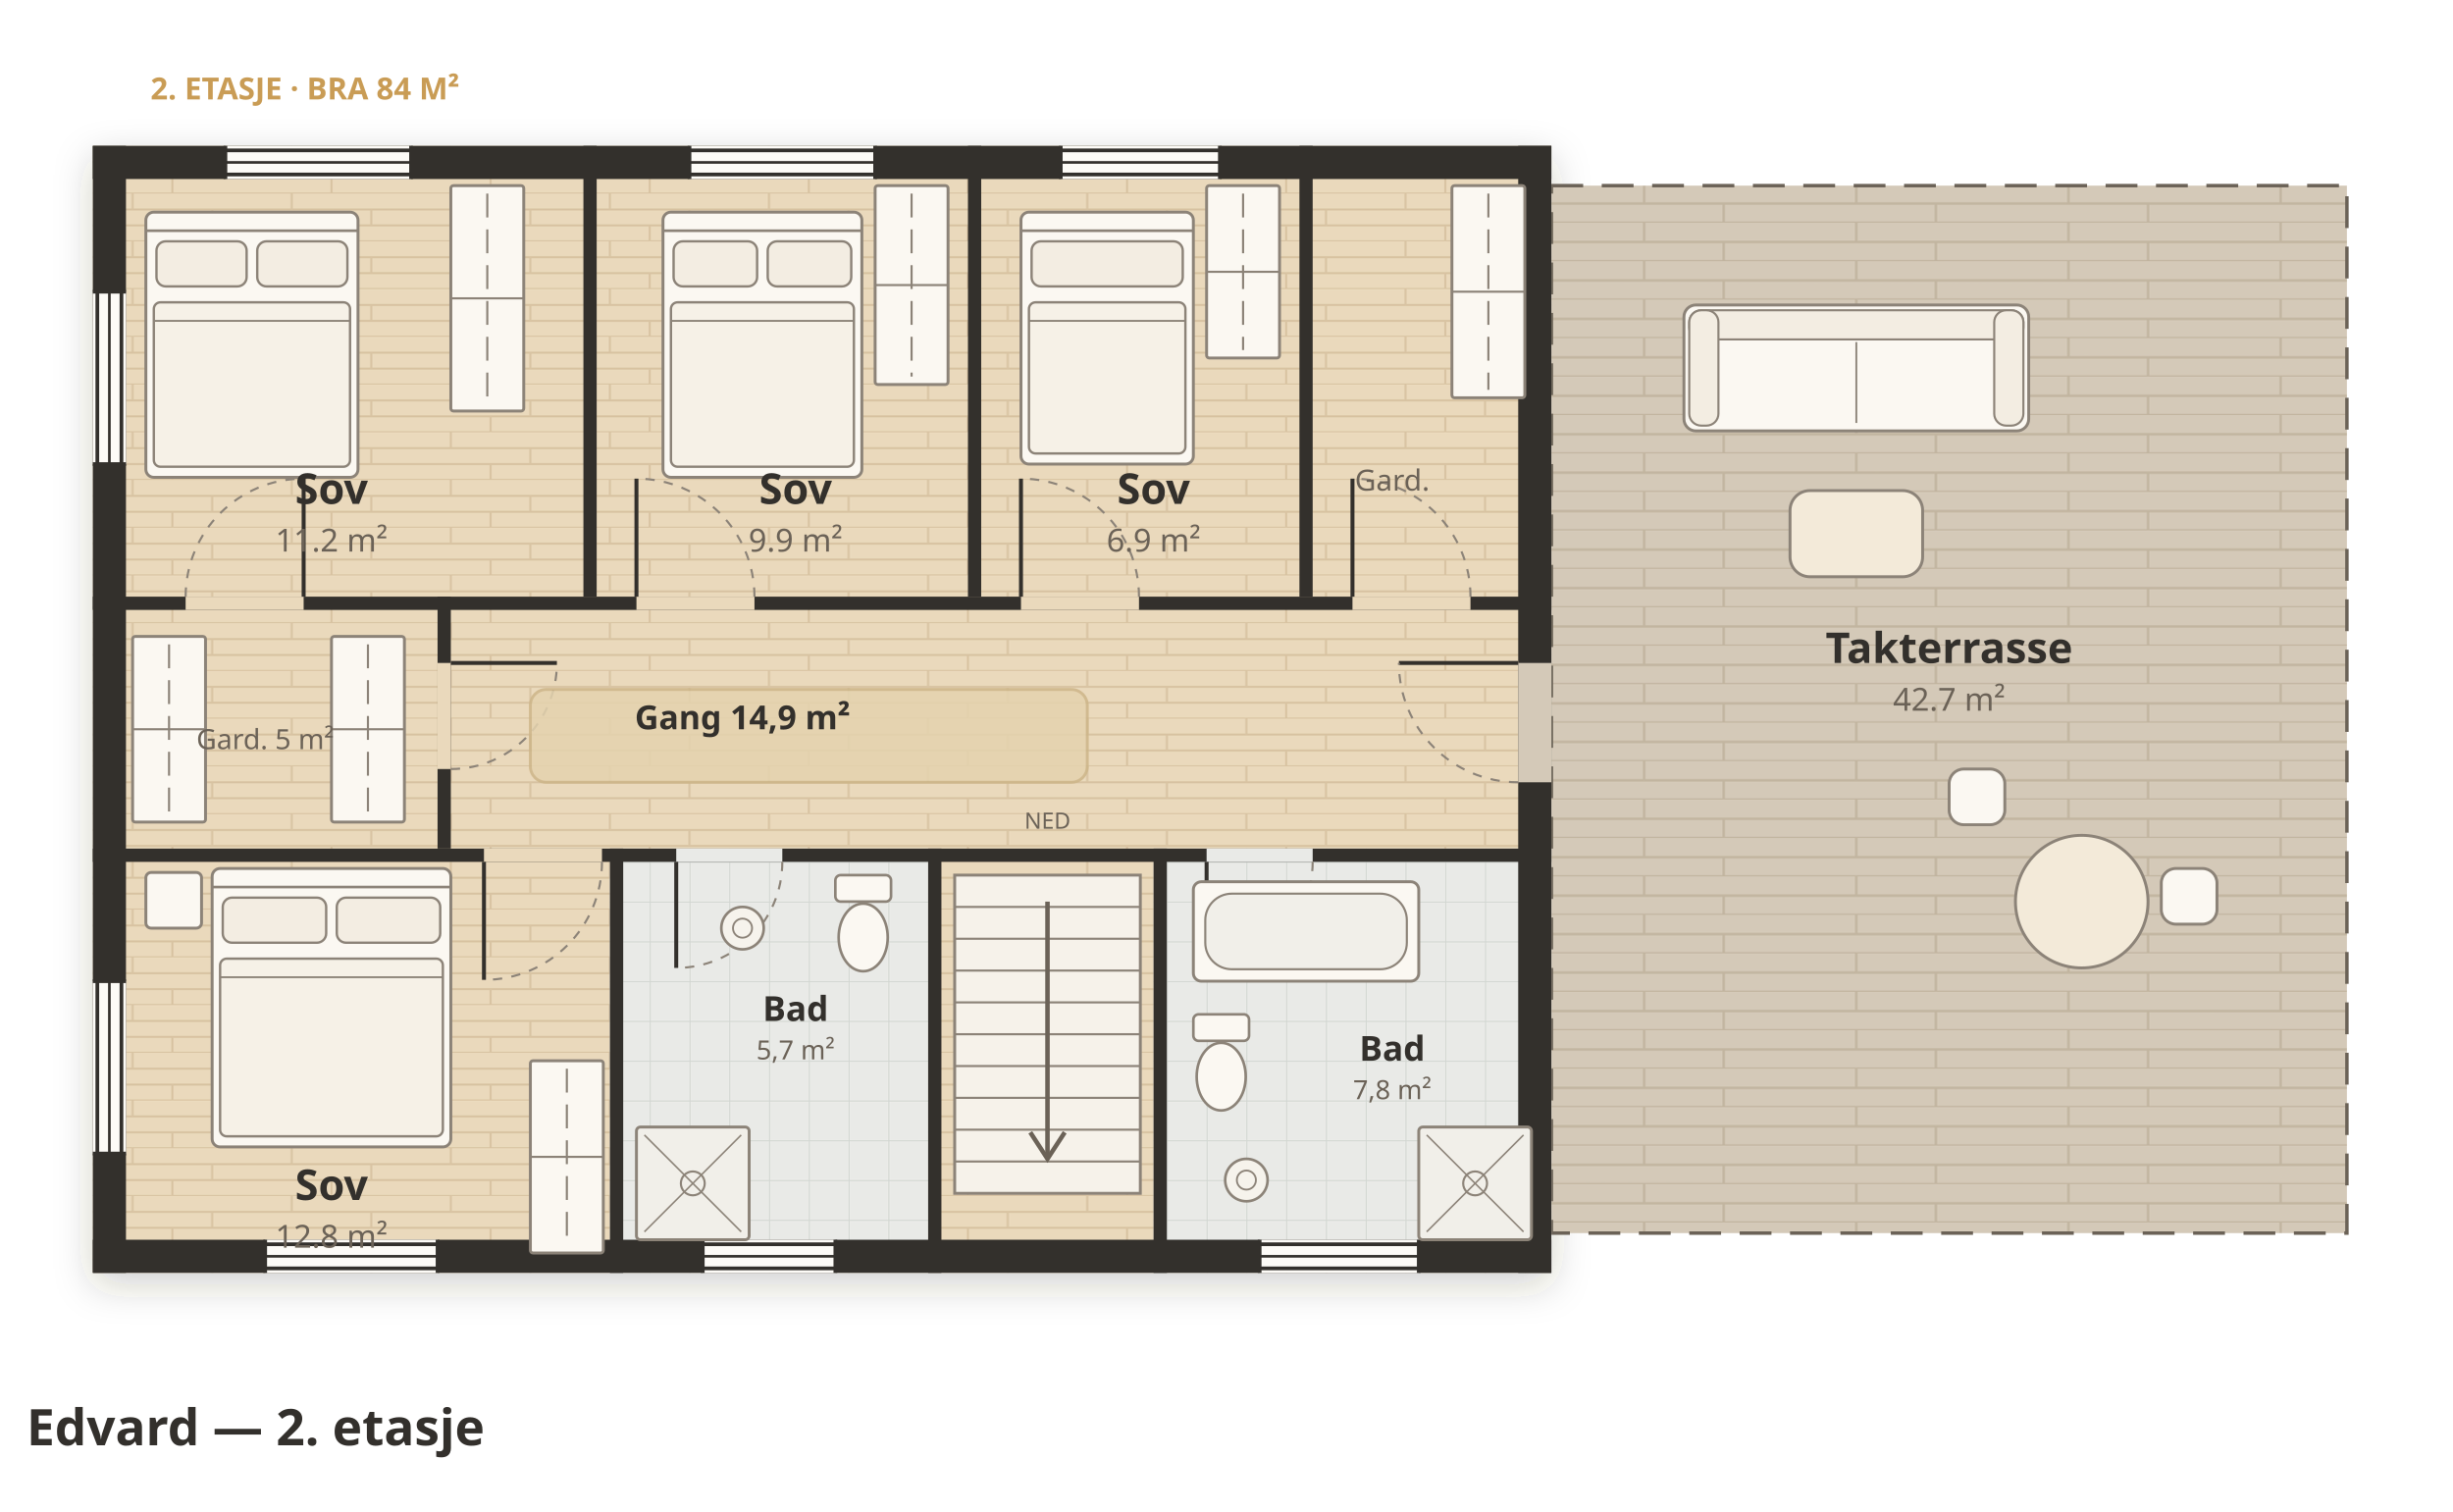
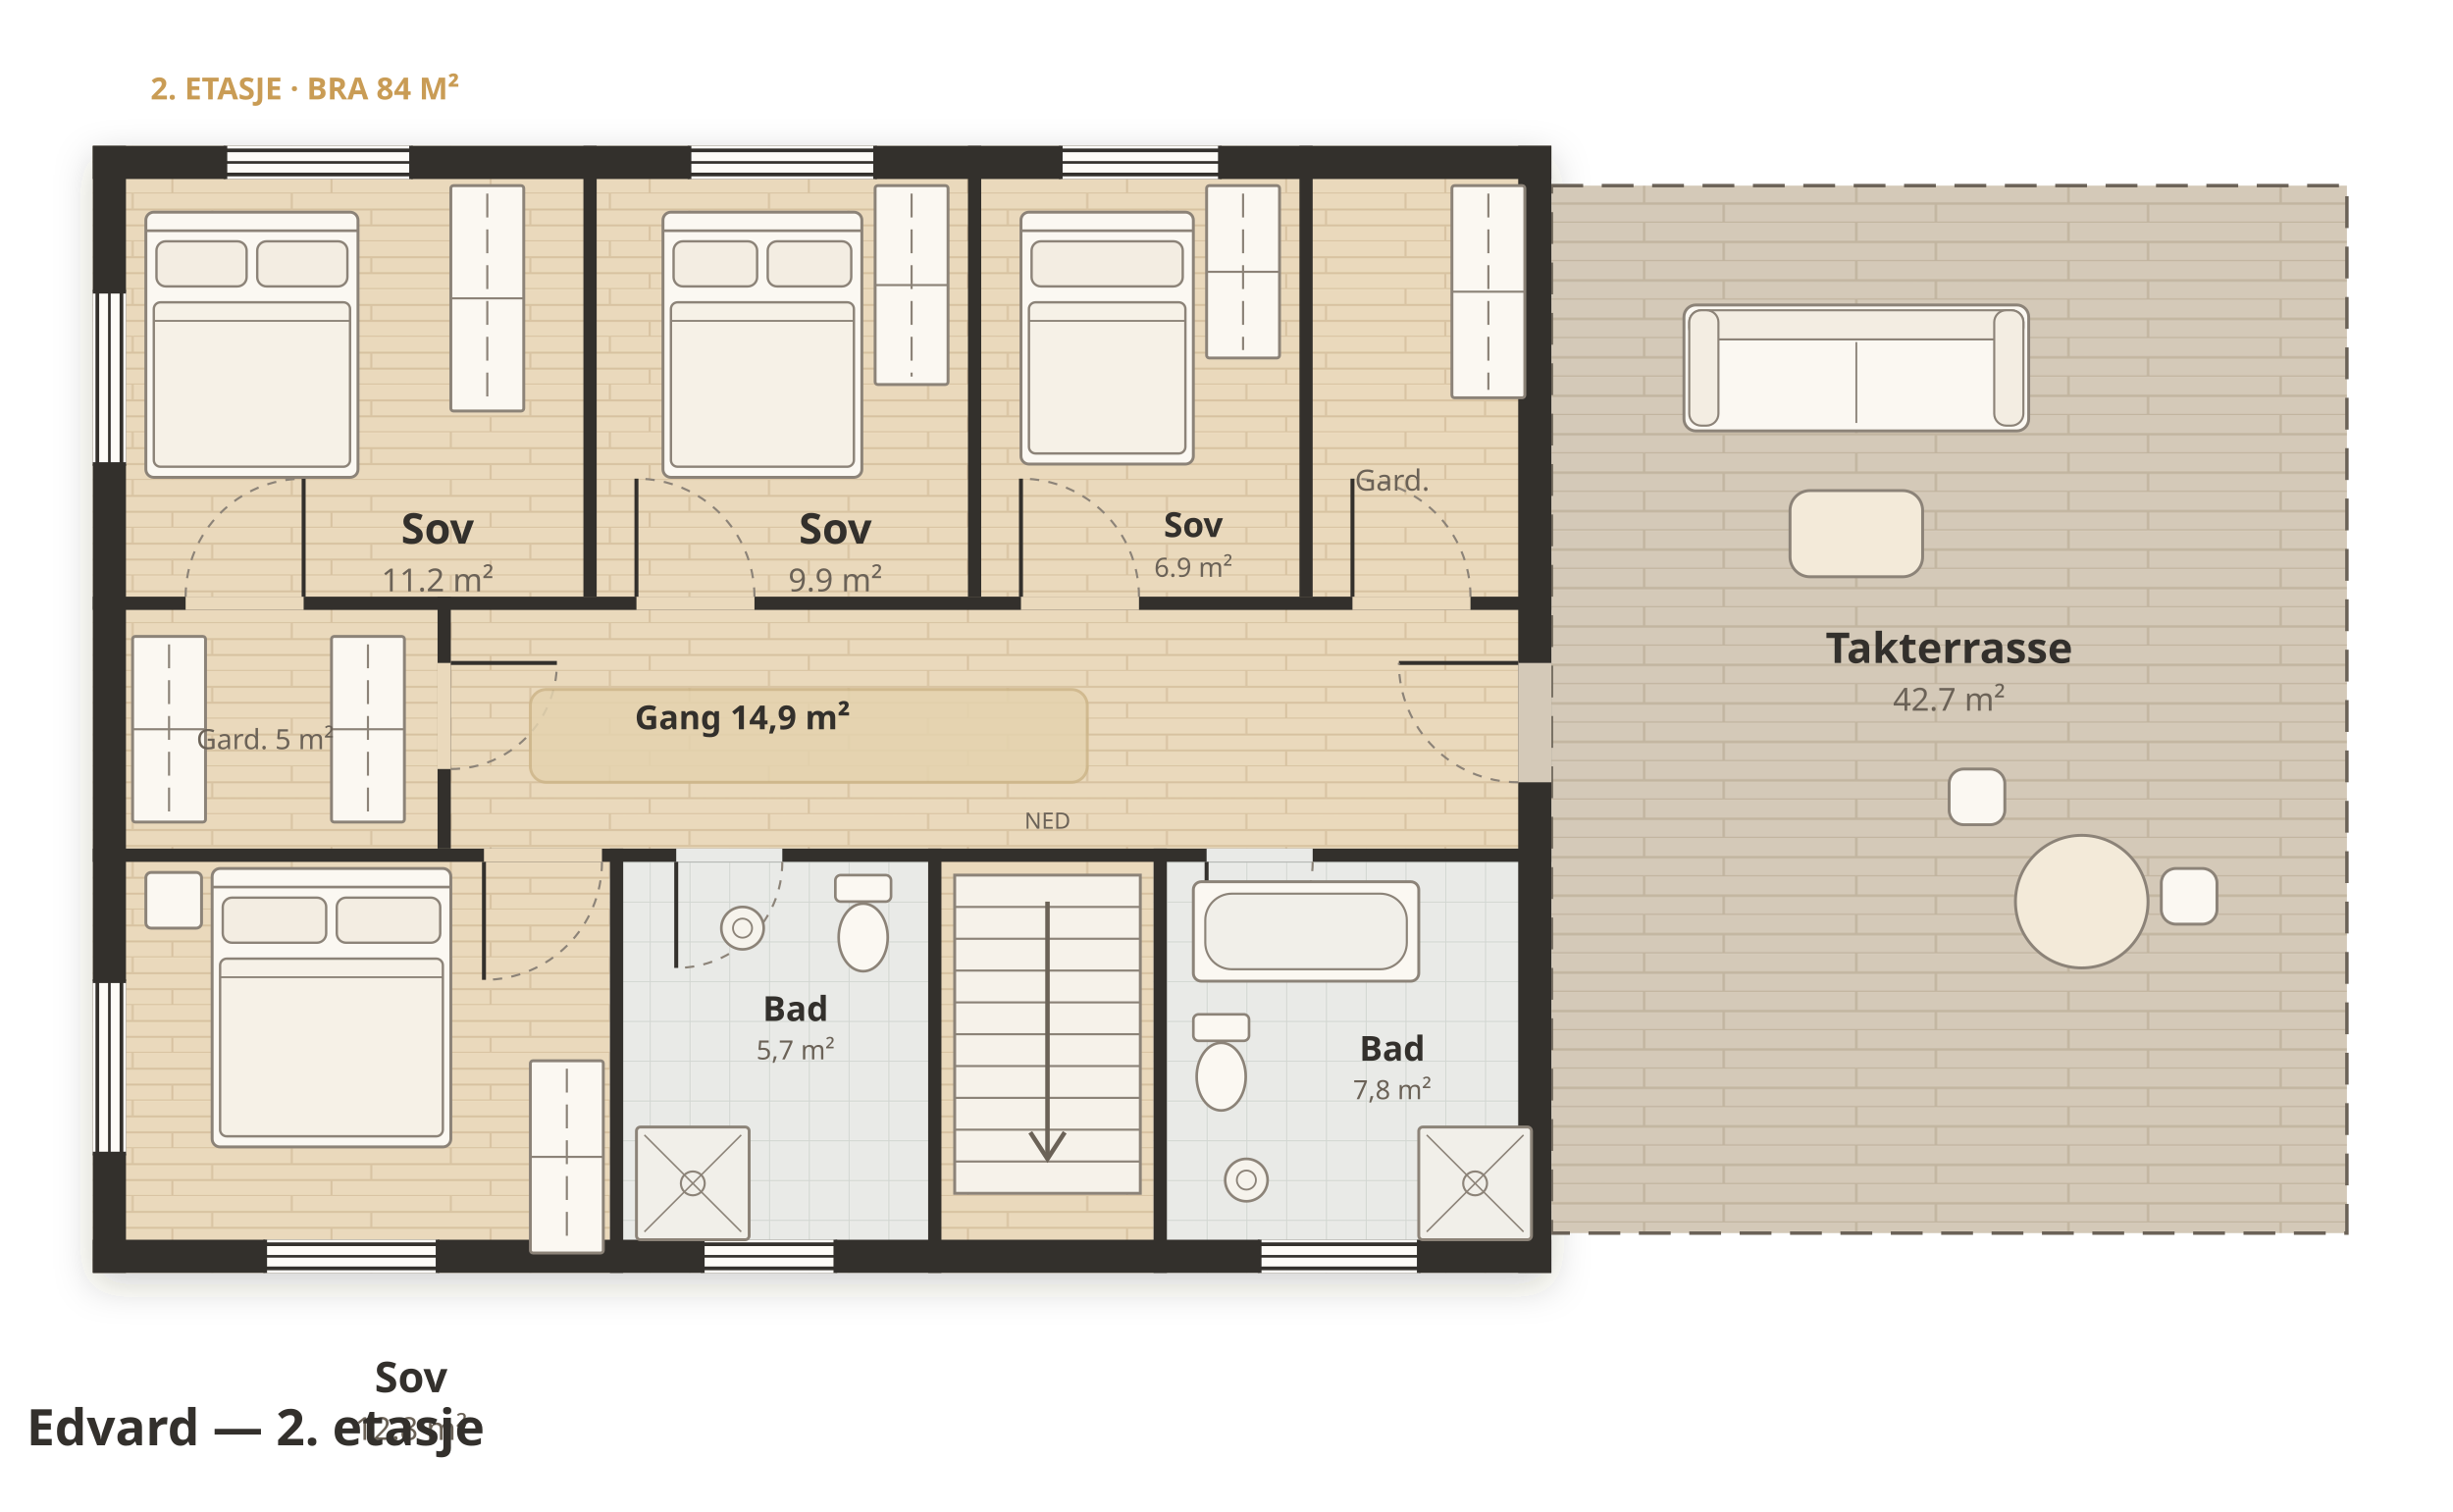
<svg xmlns="http://www.w3.org/2000/svg" viewBox="-700 -1100 18500 11400" font-family="Poppins, Segoe UI, sans-serif">
  <defs>
    <pattern id="parkett" width="1200" height="360" patternUnits="userSpaceOnUse">
      <rect width="1200" height="360" fill="#EAD9BC" />
      <line x1="0" y1="120" x2="1200" y2="120" stroke="#D9C4A3" stroke-width="16" />
      <line x1="0" y1="240" x2="1200" y2="240" stroke="#D9C4A3" stroke-width="16" />
      <line x1="0" y1="360" x2="1200" y2="360" stroke="#D9C4A3" stroke-width="16" />
      <line x1="300" y1="0" x2="300" y2="120" stroke="#D9C4A3" stroke-width="16" />
      <line x1="900" y1="120" x2="900" y2="240" stroke="#D9C4A3" stroke-width="16" />
      <line x1="600" y1="240" x2="600" y2="360" stroke="#D9C4A3" stroke-width="16" />
    </pattern>
    <pattern id="flis" width="300" height="300" patternUnits="userSpaceOnUse">
      <rect width="300" height="300" fill="#E9EAE7" />
      <path d="M 300 0 L 0 0 0 300" fill="none" stroke="#D2D6D2" stroke-width="14" />
    </pattern>
    <pattern id="dekke" width="1600" height="290" patternUnits="userSpaceOnUse">
      <rect width="1600" height="290" fill="#D4C9B8" />
      <line x1="0" y1="145" x2="1600" y2="145" stroke="#C2B5A0" stroke-width="18" />
      <line x1="0" y1="290" x2="1600" y2="290" stroke="#C2B5A0" stroke-width="18" />
      <line x1="500" y1="0" x2="500" y2="145" stroke="#C2B5A0" stroke-width="18" />
      <line x1="1100" y1="145" x2="1100" y2="290" stroke="#C2B5A0" stroke-width="18" />
    </pattern>
    <pattern id="betong" width="900" height="900" patternUnits="userSpaceOnUse">
      <rect width="900" height="900" fill="#DDDAD3" />
      <circle cx="200" cy="260" r="26" fill="#CBC7BD" />
      <circle cx="640" cy="150" r="20" fill="#CBC7BD" />
      <circle cx="470" cy="560" r="30" fill="#CBC7BD" />
      <circle cx="760" cy="740" r="22" fill="#CBC7BD" />
      <circle cx="130" cy="760" r="18" fill="#CBC7BD" />
    </pattern>
    <filter id="skygge" x="-8%" y="-8%" width="116%" height="116%">
      <feDropShadow dx="0" dy="90" stdDeviation="140" flood-color="#33302C" flood-opacity="0.22" />
    </filter>
  </defs>
  <path d="M 0 0 H 11000 V 8500 H 0 Z" fill="#FDFBF7" filter="url(#skygge)" />
  <rect x="11000" y="300" width="6000" height="7900" fill="url(#dekke)" stroke="none" stroke-width="0" rx="0" opacity="1" />
  <rect x="11000" y="300" width="6000" height="7900" fill="none" stroke="#6b6257" stroke-width="26" stroke-dasharray="240 140" />
  <rect x="0" y="0" width="11000" height="8500" fill="url(#parkett)" stroke="none" stroke-width="0" rx="0" opacity="1" />
  <rect x="3900" y="5300" width="2400" height="3200" fill="url(#flis)" stroke="none" stroke-width="0" rx="0" opacity="1" />
  <rect x="8000" y="5300" width="3000" height="3200" fill="url(#flis)" stroke="none" stroke-width="0" rx="0" opacity="1" />
  <rect x="0" y="0" width="11000" height="250" fill="#33302C" stroke="none" stroke-width="0" rx="0" opacity="1" />
  <rect x="0" y="0" width="250" height="8500" fill="#33302C" stroke="none" stroke-width="0" rx="0" opacity="1" />
  <rect x="0" y="8250" width="11000" height="250" fill="#33302C" stroke="none" stroke-width="0" rx="0" opacity="1" />
  <rect x="10750" y="0" width="250" height="8500" fill="#33302C" stroke="none" stroke-width="0" rx="0" opacity="1" />
  <rect x="3700" y="0" width="100" height="3400" fill="#33302C" stroke="none" stroke-width="0" rx="0" opacity="1" />
  <rect x="6600" y="0" width="100" height="3400" fill="#33302C" stroke="none" stroke-width="0" rx="0" opacity="1" />
  <rect x="9100" y="0" width="100" height="3400" fill="#33302C" stroke="none" stroke-width="0" rx="0" opacity="1" />
  <rect x="0" y="3400" width="11000" height="100" fill="#33302C" stroke="none" stroke-width="0" rx="0" opacity="1" />
  <rect x="2600" y="3400" width="100" height="1900" fill="#33302C" stroke="none" stroke-width="0" rx="0" opacity="1" />
  <rect x="0" y="5300" width="11000" height="100" fill="#33302C" stroke="none" stroke-width="0" rx="0" opacity="1" />
  <rect x="3900" y="5300" width="100" height="3200" fill="#33302C" stroke="none" stroke-width="0" rx="0" opacity="1" />
  <rect x="6300" y="5300" width="100" height="3200" fill="#33302C" stroke="none" stroke-width="0" rx="0" opacity="1" />
  <rect x="8000" y="5300" width="100" height="3200" fill="#33302C" stroke="none" stroke-width="0" rx="0" opacity="1" />
  <rect x="1000" y="0" width="1400" height="250" fill="#FDFBF7" stroke="none" stroke-width="0" rx="0" opacity="1" />
  <line x1="1000" y1="34" x2="2400" y2="34" stroke="#33302C" stroke-width="28" />
  <line x1="1000" y1="216" x2="2400" y2="216" stroke="#33302C" stroke-width="28" />
  <line x1="1000" y1="125.0" x2="2400" y2="125.0" stroke="#33302C" stroke-width="20" />
  <line x1="1000" y1="0" x2="1000" y2="250" stroke="#33302C" stroke-width="28" />
  <line x1="2400" y1="0" x2="2400" y2="250" stroke="#33302C" stroke-width="28" />
  <rect x="4500" y="0" width="1400" height="250" fill="#FDFBF7" stroke="none" stroke-width="0" rx="0" opacity="1" />
  <line x1="4500" y1="34" x2="5900" y2="34" stroke="#33302C" stroke-width="28" />
  <line x1="4500" y1="216" x2="5900" y2="216" stroke="#33302C" stroke-width="28" />
  <line x1="4500" y1="125.0" x2="5900" y2="125.0" stroke="#33302C" stroke-width="20" />
  <line x1="4500" y1="0" x2="4500" y2="250" stroke="#33302C" stroke-width="28" />
  <line x1="5900" y1="0" x2="5900" y2="250" stroke="#33302C" stroke-width="28" />
  <rect x="7300" y="0" width="1200" height="250" fill="#FDFBF7" stroke="none" stroke-width="0" rx="0" opacity="1" />
  <line x1="7300" y1="34" x2="8500" y2="34" stroke="#33302C" stroke-width="28" />
  <line x1="7300" y1="216" x2="8500" y2="216" stroke="#33302C" stroke-width="28" />
  <line x1="7300" y1="125.0" x2="8500" y2="125.0" stroke="#33302C" stroke-width="20" />
  <line x1="7300" y1="0" x2="7300" y2="250" stroke="#33302C" stroke-width="28" />
  <line x1="8500" y1="0" x2="8500" y2="250" stroke="#33302C" stroke-width="28" />
  <rect x="0" y="1100" width="250" height="1300" fill="#FDFBF7" stroke="none" stroke-width="0" rx="0" opacity="1" />
  <line x1="34" y1="1100" x2="34" y2="2400" stroke="#33302C" stroke-width="28" />
  <line x1="216" y1="1100" x2="216" y2="2400" stroke="#33302C" stroke-width="28" />
  <line x1="125.0" y1="1100" x2="125.0" y2="2400" stroke="#33302C" stroke-width="20" />
  <line x1="0" y1="1100" x2="250" y2="1100" stroke="#33302C" stroke-width="28" />
  <line x1="0" y1="2400" x2="250" y2="2400" stroke="#33302C" stroke-width="28" />
  <rect x="0" y="6300" width="250" height="1300" fill="#FDFBF7" stroke="none" stroke-width="0" rx="0" opacity="1" />
  <line x1="34" y1="6300" x2="34" y2="7600" stroke="#33302C" stroke-width="28" />
  <line x1="216" y1="6300" x2="216" y2="7600" stroke="#33302C" stroke-width="28" />
  <line x1="125.0" y1="6300" x2="125.0" y2="7600" stroke="#33302C" stroke-width="20" />
  <line x1="0" y1="6300" x2="250" y2="6300" stroke="#33302C" stroke-width="28" />
  <line x1="0" y1="7600" x2="250" y2="7600" stroke="#33302C" stroke-width="28" />
  <rect x="1300" y="8250" width="1300" height="250" fill="#FDFBF7" stroke="none" stroke-width="0" rx="0" opacity="1" />
  <line x1="1300" y1="8284" x2="2600" y2="8284" stroke="#33302C" stroke-width="28" />
  <line x1="1300" y1="8466" x2="2600" y2="8466" stroke="#33302C" stroke-width="28" />
  <line x1="1300" y1="8375.0" x2="2600" y2="8375.0" stroke="#33302C" stroke-width="20" />
  <line x1="1300" y1="8250" x2="1300" y2="8500" stroke="#33302C" stroke-width="28" />
  <line x1="2600" y1="8250" x2="2600" y2="8500" stroke="#33302C" stroke-width="28" />
  <rect x="4600" y="8250" width="1000" height="250" fill="#FDFBF7" stroke="none" stroke-width="0" rx="0" opacity="1" />
  <line x1="4600" y1="8284" x2="5600" y2="8284" stroke="#33302C" stroke-width="28" />
  <line x1="4600" y1="8466" x2="5600" y2="8466" stroke="#33302C" stroke-width="28" />
  <line x1="4600" y1="8375.0" x2="5600" y2="8375.0" stroke="#33302C" stroke-width="20" />
  <line x1="4600" y1="8250" x2="4600" y2="8500" stroke="#33302C" stroke-width="28" />
  <line x1="5600" y1="8250" x2="5600" y2="8500" stroke="#33302C" stroke-width="28" />
  <rect x="8800" y="8250" width="1200" height="250" fill="#FDFBF7" stroke="none" stroke-width="0" rx="0" opacity="1" />
  <line x1="8800" y1="8284" x2="10000" y2="8284" stroke="#33302C" stroke-width="28" />
  <line x1="8800" y1="8466" x2="10000" y2="8466" stroke="#33302C" stroke-width="28" />
  <line x1="8800" y1="8375.0" x2="10000" y2="8375.0" stroke="#33302C" stroke-width="20" />
  <line x1="8800" y1="8250" x2="8800" y2="8500" stroke="#33302C" stroke-width="28" />
  <line x1="10000" y1="8250" x2="10000" y2="8500" stroke="#33302C" stroke-width="28" />
  <rect x="700" y="3400" width="890" height="100" fill="#EAD9BC" stroke="none" stroke-width="0" rx="0" opacity="1" />
  <path d="M 1590 3400 L 1590 2510" stroke="#33302C" stroke-width="30" fill="none" />
  <path d="M 700 3400 A 890 890 0 0 1 1590 2510" stroke="#8C8378" stroke-width="16" fill="none" stroke-dasharray="70 70" />
  <rect x="4100" y="3400" width="890" height="100" fill="#EAD9BC" stroke="none" stroke-width="0" rx="0" opacity="1" />
  <path d="M 4100 3400 L 4100 2510" stroke="#33302C" stroke-width="30" fill="none" />
  <path d="M 4990 3400 A 890 890 0 0 0 4100 2510" stroke="#8C8378" stroke-width="16" fill="none" stroke-dasharray="70 70" />
  <rect x="7000" y="3400" width="890" height="100" fill="#EAD9BC" stroke="none" stroke-width="0" rx="0" opacity="1" />
  <path d="M 7000 3400 L 7000 2510" stroke="#33302C" stroke-width="30" fill="none" />
  <path d="M 7890 3400 A 890 890 0 0 0 7000 2510" stroke="#8C8378" stroke-width="16" fill="none" stroke-dasharray="70 70" />
  <rect x="9500" y="3400" width="890" height="100" fill="#EAD9BC" stroke="none" stroke-width="0" rx="0" opacity="1" />
  <path d="M 9500 3400 L 9500 2510" stroke="#33302C" stroke-width="30" fill="none" />
  <path d="M 10390 3400 A 890 890 0 0 0 9500 2510" stroke="#8C8378" stroke-width="16" fill="none" stroke-dasharray="70 70" />
  <rect x="2600" y="3900" width="100" height="800" fill="#EAD9BC" stroke="none" stroke-width="0" rx="0" opacity="1" />
  <path d="M 2700 3900 L 3500 3900" stroke="#33302C" stroke-width="30" fill="none" />
  <path d="M 2700 4700 A 800 800 0 0 0 3500 3900" stroke="#8C8378" stroke-width="16" fill="none" stroke-dasharray="70 70" />
  <rect x="2950" y="5300" width="890" height="100" fill="#EAD9BC" stroke="none" stroke-width="0" rx="0" opacity="1" />
  <path d="M 2950 5400 L 2950 6290" stroke="#33302C" stroke-width="30" fill="none" />
  <path d="M 3840 5400 A 890 890 0 0 1 2950 6290" stroke="#8C8378" stroke-width="16" fill="none" stroke-dasharray="70 70" />
  <rect x="4400" y="5300" width="800" height="100" fill="#E9EAE7" stroke="none" stroke-width="0" rx="0" opacity="1" />
  <path d="M 4400 5400 L 4400 6200" stroke="#33302C" stroke-width="30" fill="none" />
  <path d="M 5200 5400 A 800 800 0 0 1 4400 6200" stroke="#8C8378" stroke-width="16" fill="none" stroke-dasharray="70 70" />
  <rect x="8400" y="5300" width="800" height="100" fill="#E9EAE7" stroke="none" stroke-width="0" rx="0" opacity="1" />
  <path d="M 8400 5400 L 8400 6200" stroke="#33302C" stroke-width="30" fill="none" />
  <path d="M 9200 5400 A 800 800 0 0 1 8400 6200" stroke="#8C8378" stroke-width="16" fill="none" stroke-dasharray="70 70" />
  <rect x="10750" y="3900" width="250" height="900" fill="#D4C9B8" stroke="none" stroke-width="0" rx="0" opacity="1" />
  <path d="M 10750 3900 L 9850 3900" stroke="#33302C" stroke-width="30" fill="none" />
  <path d="M 10750 4800 A 900 900 0 0 1 9850 3900" stroke="#8C8378" stroke-width="16" fill="none" stroke-dasharray="70 70" />
  <rect x="6500" y="5500" width="1400" height="2400" fill="#F6F2EA" stroke="#8C8378" stroke-width="22" rx="0" opacity="1" />
  <line x1="6500" y1="5740.0" x2="7900" y2="5740.0" stroke="#8C8378" stroke-width="16" />
  <line x1="6500" y1="5980.0" x2="7900" y2="5980.0" stroke="#8C8378" stroke-width="16" />
  <line x1="6500" y1="6220.0" x2="7900" y2="6220.0" stroke="#8C8378" stroke-width="16" />
  <line x1="6500" y1="6460.0" x2="7900" y2="6460.0" stroke="#8C8378" stroke-width="16" />
  <line x1="6500" y1="6700.0" x2="7900" y2="6700.0" stroke="#8C8378" stroke-width="16" />
  <line x1="6500" y1="6940.0" x2="7900" y2="6940.0" stroke="#8C8378" stroke-width="16" />
  <line x1="6500" y1="7180.0" x2="7900" y2="7180.0" stroke="#8C8378" stroke-width="16" />
  <line x1="6500" y1="7420.0" x2="7900" y2="7420.0" stroke="#8C8378" stroke-width="16" />
  <line x1="6500" y1="7660.0" x2="7900" y2="7660.0" stroke="#8C8378" stroke-width="16" />
  <line x1="7200.0" y1="5700" x2="7200.0" y2="7640" stroke="#6b6257" stroke-width="34" />
  <path d="M 7070.0 7440 L 7200.0 7640 L 7330.0 7440" fill="none" stroke="#6b6257" stroke-width="34" />
  <text x="7200" y="5150" font-size="170" fill="#6b6257" font-weight="500" text-anchor="middle" font-family="Poppins, Segoe UI, sans-serif">NED</text>
  <rect x="400" y="500" width="1600" height="2000" fill="#FBF8F2" stroke="#8C8378" stroke-width="22" rx="60" opacity="1" />
  <line x1="400" y1="640" x2="2000" y2="640" stroke="#8C8378" stroke-width="20" />
  <rect x="480" y="720" width="680.0" height="340" fill="#F3EDE2" stroke="#8C8378" stroke-width="18" rx="70" opacity="1" />
  <rect x="1240.0" y="720" width="680.0" height="340" fill="#F3EDE2" stroke="#8C8378" stroke-width="18" rx="70" opacity="1" />
  <rect x="460" y="1180" width="1480" height="1240" fill="#F6F1E7" stroke="#8C8378" stroke-width="18" rx="50" opacity="1" />
  <line x1="460" y1="1320" x2="1940" y2="1320" stroke="#8C8378" stroke-width="14" />
  <rect x="2700" y="300" width="550" height="1700" fill="#FBF8F2" stroke="#8C8378" stroke-width="22" rx="20" opacity="1" />
  <line x1="2975.0" y1="360" x2="2975.0" y2="1940" stroke="#8C8378" stroke-width="16" stroke-dasharray="180 90" />
  <line x1="2700" y1="1150.0" x2="3250" y2="1150.0" stroke="#8C8378" stroke-width="16" />
  <rect x="4300" y="500" width="1500" height="2000" fill="#FBF8F2" stroke="#8C8378" stroke-width="22" rx="60" opacity="1" />
  <line x1="4300" y1="640" x2="5800" y2="640" stroke="#8C8378" stroke-width="20" />
  <rect x="4380" y="720" width="630.0" height="340" fill="#F3EDE2" stroke="#8C8378" stroke-width="18" rx="70" opacity="1" />
  <rect x="5090.0" y="720" width="630.0" height="340" fill="#F3EDE2" stroke="#8C8378" stroke-width="18" rx="70" opacity="1" />
  <rect x="4360" y="1180" width="1380" height="1240" fill="#F6F1E7" stroke="#8C8378" stroke-width="18" rx="50" opacity="1" />
  <line x1="4360" y1="1320" x2="5740" y2="1320" stroke="#8C8378" stroke-width="14" />
  <rect x="5900" y="300" width="550" height="1500" fill="#FBF8F2" stroke="#8C8378" stroke-width="22" rx="20" opacity="1" />
  <line x1="6175.0" y1="360" x2="6175.0" y2="1740" stroke="#8C8378" stroke-width="16" stroke-dasharray="180 90" />
  <line x1="5900" y1="1050.0" x2="6450" y2="1050.0" stroke="#8C8378" stroke-width="16" />
  <rect x="7000" y="500" width="1300" height="1900" fill="#FBF8F2" stroke="#8C8378" stroke-width="22" rx="60" opacity="1" />
  <line x1="7000" y1="640" x2="8300" y2="640" stroke="#8C8378" stroke-width="20" />
  <rect x="7080" y="720" width="1140" height="340" fill="#F3EDE2" stroke="#8C8378" stroke-width="18" rx="70" opacity="1" />
  <rect x="7060" y="1180" width="1180" height="1140" fill="#F6F1E7" stroke="#8C8378" stroke-width="18" rx="50" opacity="1" />
  <line x1="7060" y1="1320" x2="8240" y2="1320" stroke="#8C8378" stroke-width="14" />
  <rect x="8400" y="300" width="550" height="1300" fill="#FBF8F2" stroke="#8C8378" stroke-width="22" rx="20" opacity="1" />
  <line x1="8675.0" y1="360" x2="8675.0" y2="1540" stroke="#8C8378" stroke-width="16" stroke-dasharray="180 90" />
  <line x1="8400" y1="950.0" x2="8950" y2="950.0" stroke="#8C8378" stroke-width="16" />
  <rect x="300" y="3700" width="550" height="1400" fill="#FBF8F2" stroke="#8C8378" stroke-width="22" rx="20" opacity="1" />
  <line x1="575.0" y1="3760" x2="575.0" y2="5040" stroke="#8C8378" stroke-width="16" stroke-dasharray="180 90" />
  <line x1="300" y1="4400.0" x2="850" y2="4400.0" stroke="#8C8378" stroke-width="16" />
  <rect x="1800" y="3700" width="550" height="1400" fill="#FBF8F2" stroke="#8C8378" stroke-width="22" rx="20" opacity="1" />
  <line x1="2075.0" y1="3760" x2="2075.0" y2="5040" stroke="#8C8378" stroke-width="16" stroke-dasharray="180 90" />
  <line x1="1800" y1="4400.0" x2="2350" y2="4400.0" stroke="#8C8378" stroke-width="16" />
  <rect x="3300" y="4100" width="4200" height="700" fill="#E4D2AE" stroke="#CDB588" stroke-width="22" rx="120" opacity="0.85" />
  <rect x="10250" y="300" width="550" height="1600" fill="#FBF8F2" stroke="#8C8378" stroke-width="22" rx="20" opacity="1" />
  <line x1="10525.0" y1="360" x2="10525.0" y2="1840" stroke="#8C8378" stroke-width="16" stroke-dasharray="180 90" />
  <line x1="10250" y1="1100.0" x2="10800" y2="1100.0" stroke="#8C8378" stroke-width="16" />
  <text x="9800" y="2600" font-size="220" fill="#6b6257" font-weight="500" text-anchor="middle" font-family="Poppins, Segoe UI, sans-serif">Gard.</text>
  <rect x="900" y="5450" width="1800" height="2100" fill="#FBF8F2" stroke="#8C8378" stroke-width="22" rx="60" opacity="1" />
  <line x1="900" y1="5590" x2="2700" y2="5590" stroke="#8C8378" stroke-width="20" />
  <rect x="980" y="5670" width="780.0" height="340" fill="#F3EDE2" stroke="#8C8378" stroke-width="18" rx="70" opacity="1" />
  <rect x="1840.0" y="5670" width="780.0" height="340" fill="#F3EDE2" stroke="#8C8378" stroke-width="18" rx="70" opacity="1" />
  <rect x="960" y="6130" width="1680" height="1340" fill="#F6F1E7" stroke="#8C8378" stroke-width="18" rx="50" opacity="1" />
  <line x1="960" y1="6270" x2="2640" y2="6270" stroke="#8C8378" stroke-width="14" />
  <rect x="400" y="5480" width="420" height="420" fill="#FBF8F2" stroke="#8C8378" stroke-width="22" rx="40" opacity="1" />
  <rect x="3300" y="6900" width="550" height="1450" fill="#FBF8F2" stroke="#8C8378" stroke-width="22" rx="20" opacity="1" />
  <line x1="3575.0" y1="6960" x2="3575.0" y2="8290" stroke="#8C8378" stroke-width="16" stroke-dasharray="180 90" />
  <line x1="3300" y1="7625.0" x2="3850" y2="7625.0" stroke="#8C8378" stroke-width="16" />
  <rect x="4100" y="7400" width="850" height="850" fill="#F1EFE9" stroke="#8C8378" stroke-width="22" rx="30" opacity="1" />
  <circle cx="4525.0" cy="7825.0" r="90" fill="none" stroke="#8C8378" stroke-width="16" />
  <line x1="4160" y1="7460" x2="4890" y2="8190" stroke="#8C8378" stroke-width="12" />
  <line x1="4890" y1="7460" x2="4160" y2="8190" stroke="#8C8378" stroke-width="12" />
  <circle cx="4900" cy="5900" r="160" fill="#F6F3EC" stroke="#8C8378" stroke-width="20" />
  <circle cx="4900" cy="5900" r="72" fill="none" stroke="#8C8378" stroke-width="14" />
  <rect x="5600" y="5500" width="420" height="200" fill="#FBF8F2" stroke="#8C8378" stroke-width="20" rx="40" opacity="1" />
  <ellipse cx="5810" cy="5970" rx="185" ry="255" fill="#FBF8F2" stroke="#8C8378" stroke-width="20" />
  <rect x="8300" y="5550" width="1700" height="750" fill="#FBF8F2" stroke="#8C8378" stroke-width="22" rx="60" opacity="1" />
  <rect x="8390" y="5640" width="1520" height="570" fill="#F1EFE9" stroke="#8C8378" stroke-width="16" rx="200" opacity="1" />
  <rect x="10000" y="7400" width="850" height="850" fill="#F1EFE9" stroke="#8C8378" stroke-width="22" rx="30" opacity="1" />
  <circle cx="10425.0" cy="7825.0" r="90" fill="none" stroke="#8C8378" stroke-width="16" />
  <line x1="10060" y1="7460" x2="10790" y2="8190" stroke="#8C8378" stroke-width="12" />
  <line x1="10790" y1="7460" x2="10060" y2="8190" stroke="#8C8378" stroke-width="12" />
  <circle cx="8700" cy="7800" r="160" fill="#F6F3EC" stroke="#8C8378" stroke-width="20" />
  <circle cx="8700" cy="7800" r="72" fill="none" stroke="#8C8378" stroke-width="14" />
  <rect x="8300" y="6550" width="420" height="200" fill="#FBF8F2" stroke="#8C8378" stroke-width="20" rx="40" opacity="1" />
  <ellipse cx="8510" cy="7020" rx="185" ry="255" fill="#FBF8F2" stroke="#8C8378" stroke-width="20" />
  <rect x="12000" y="1200" width="2600" height="950" fill="#FBF8F2" stroke="#8C8378" stroke-width="22" rx="90" opacity="1" />
  <rect x="12040" y="1240" width="2520" height="220" fill="#F3EDE2" stroke="#8C8378" stroke-width="16" rx="90" opacity="1" />
  <rect x="12040" y="1240" width="220" height="870" fill="#F3EDE2" stroke="#8C8378" stroke-width="16" rx="90" opacity="1" />
  <rect x="14340" y="1240" width="220" height="870" fill="#F3EDE2" stroke="#8C8378" stroke-width="16" rx="90" opacity="1" />
  <line x1="13300.0" y1="1480" x2="13300.0" y2="2090" stroke="#8C8378" stroke-width="14" />
  <rect x="12800" y="2600" width="1000" height="650" fill="#F3EAD9" stroke="#8C8378" stroke-width="22" rx="150" opacity="1" />
  <rect x="14500" y="5200" width="1000" height="1000" fill="#F3EAD9" stroke="#8C8378" stroke-width="22" rx="500" opacity="1" />
  <rect x="14000" y="4700" width="420" height="420" fill="#FBF8F2" stroke="#8C8378" stroke-width="22" rx="110" opacity="1" />
  <rect x="15600" y="5450" width="420" height="420" fill="#FBF8F2" stroke="#8C8378" stroke-width="22" rx="110" opacity="1" />
-   <text x="1800" y="2700" font-size="320" fill="#33302C" font-weight="600" text-anchor="middle" font-family="Poppins, Segoe UI, sans-serif">Sov</text>
-   <text x="1800" y="3060" font-size="240" fill="#6b6257" font-weight="400" text-anchor="middle" font-family="Poppins, Segoe UI, sans-serif">11.2 m²</text>
-   <text x="5300" y="2700" font-size="320" fill="#33302C" font-weight="600" text-anchor="middle" font-family="Poppins, Segoe UI, sans-serif">Sov</text>
-   <text x="5300" y="3060" font-size="240" fill="#6b6257" font-weight="400" text-anchor="middle" font-family="Poppins, Segoe UI, sans-serif">9.9 m²</text>
-   <text x="8000" y="2700" font-size="320" fill="#33302C" font-weight="600" text-anchor="middle" font-family="Poppins, Segoe UI, sans-serif">Sov</text>
-   <text x="8000" y="3060" font-size="240" fill="#6b6257" font-weight="400" text-anchor="middle" font-family="Poppins, Segoe UI, sans-serif">6.9 m²</text>
+   <text x="2600" y="3000" font-size="320" fill="#33302C" font-weight="600" text-anchor="middle" font-family="Poppins, Segoe UI, sans-serif">Sov</text>
+   <text x="2600" y="3360" font-size="240" fill="#6b6257" font-weight="400" text-anchor="middle" font-family="Poppins, Segoe UI, sans-serif">11.2 m²</text>
+   <text x="5600" y="3000" font-size="320" fill="#33302C" font-weight="600" text-anchor="middle" font-family="Poppins, Segoe UI, sans-serif">Sov</text>
+   <text x="5600" y="3360" font-size="240" fill="#6b6257" font-weight="400" text-anchor="middle" font-family="Poppins, Segoe UI, sans-serif">9.9 m²</text>
+   <text x="8300" y="2950" font-size="260" fill="#33302C" font-weight="600" text-anchor="middle" font-family="Poppins, Segoe UI, sans-serif">Sov</text>
+   <text x="8300" y="3250" font-size="200" fill="#6b6257" font-weight="400" text-anchor="middle" font-family="Poppins, Segoe UI, sans-serif">6.9 m²</text>
  <text x="1300" y="4550" font-size="210" fill="#6b6257" font-weight="500" text-anchor="middle" font-family="Poppins, Segoe UI, sans-serif">Gard. 5 m²</text>
  <text x="4900" y="4400" font-size="250" fill="#33302C" font-weight="600" text-anchor="middle" font-family="Poppins, Segoe UI, sans-serif">Gang 14,9 m²</text>
-   <text x="1800" y="7950" font-size="320" fill="#33302C" font-weight="600" text-anchor="middle" font-family="Poppins, Segoe UI, sans-serif">Sov</text>
-   <text x="1800" y="8310" font-size="240" fill="#6b6257" font-weight="400" text-anchor="middle" font-family="Poppins, Segoe UI, sans-serif">12.8 m²</text>
+   <text x="2400" y="9400" font-size="320" fill="#33302C" font-weight="600" text-anchor="middle" font-family="Poppins, Segoe UI, sans-serif">Sov</text>
+   <text x="2400" y="9760" font-size="240" fill="#6b6257" font-weight="400" text-anchor="middle" font-family="Poppins, Segoe UI, sans-serif">12.8 m²</text>
  <text x="5300" y="6600" font-size="260" fill="#33302C" font-weight="600" text-anchor="middle" font-family="Poppins, Segoe UI, sans-serif">Bad</text>
  <text x="5300" y="6890" font-size="200" fill="#6b6257" font-weight="400" text-anchor="middle" font-family="Poppins, Segoe UI, sans-serif">5,7 m²</text>
  <text x="9800" y="6900" font-size="260" fill="#33302C" font-weight="600" text-anchor="middle" font-family="Poppins, Segoe UI, sans-serif">Bad</text>
  <text x="9800" y="7190" font-size="200" fill="#6b6257" font-weight="400" text-anchor="middle" font-family="Poppins, Segoe UI, sans-serif">7,8 m²</text>
  <text x="14000" y="3900" font-size="320" fill="#33302C" font-weight="600" text-anchor="middle" font-family="Poppins, Segoe UI, sans-serif">Takterrasse</text>
  <text x="14000" y="4260" font-size="240" fill="#6b6257" font-weight="400" text-anchor="middle" font-family="Poppins, Segoe UI, sans-serif">42.7 m²</text>
  <text x="1600" y="-350" font-size="230" fill="#C99C55" font-weight="600" text-anchor="middle" font-family="Poppins, Segoe UI, sans-serif">2. ETASJE · BRA 84 M²</text>
  <text x="-500" y="9800" font-size="380" fill="#33302C" font-weight="600" text-anchor="start" font-family="Poppins, Segoe UI, sans-serif">Edvard — 2. etasje</text>
</svg>
